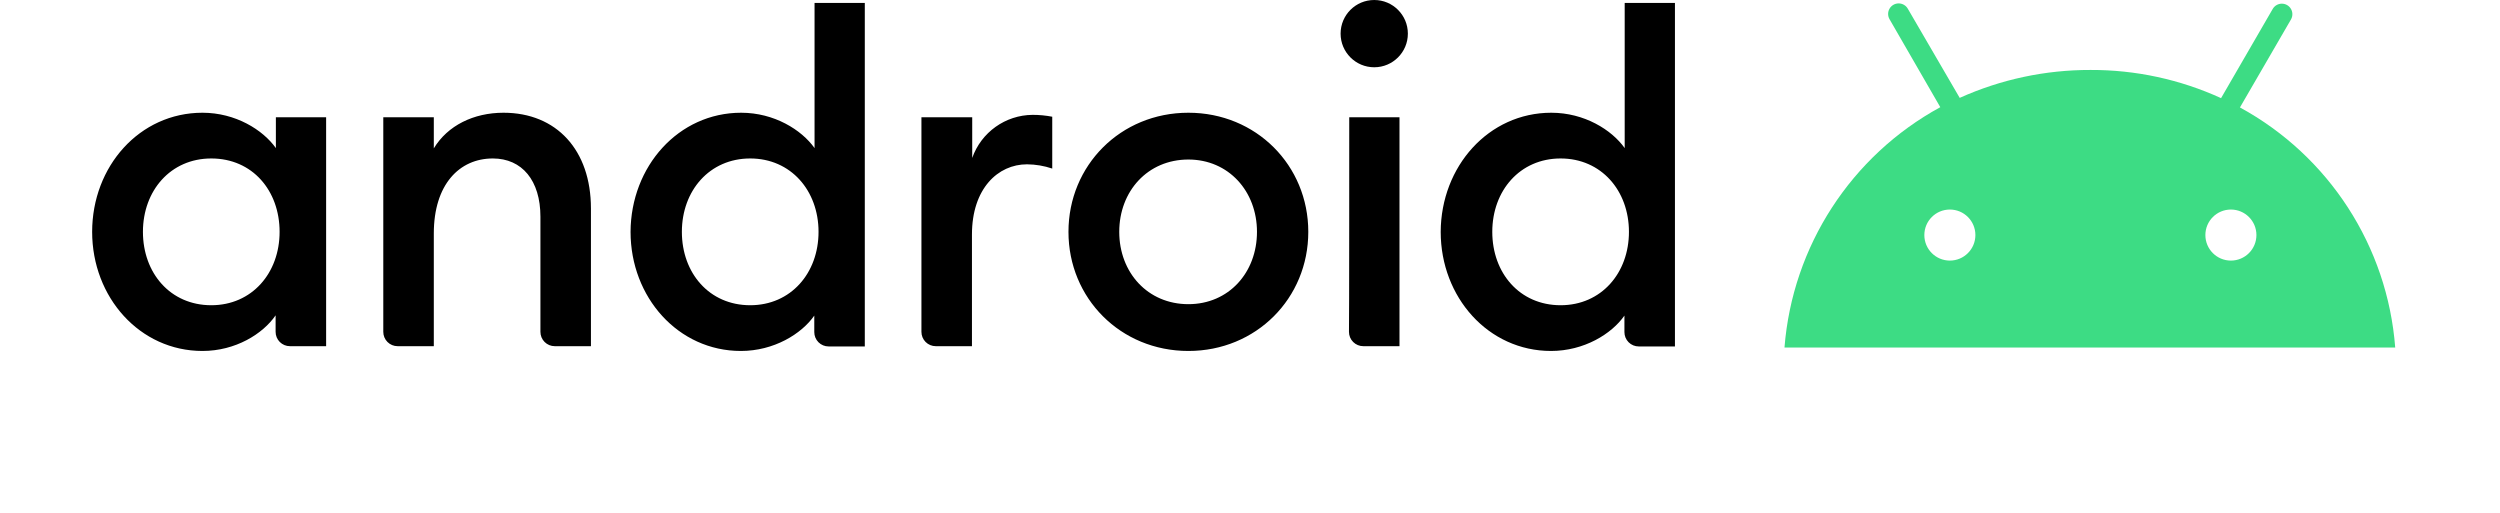
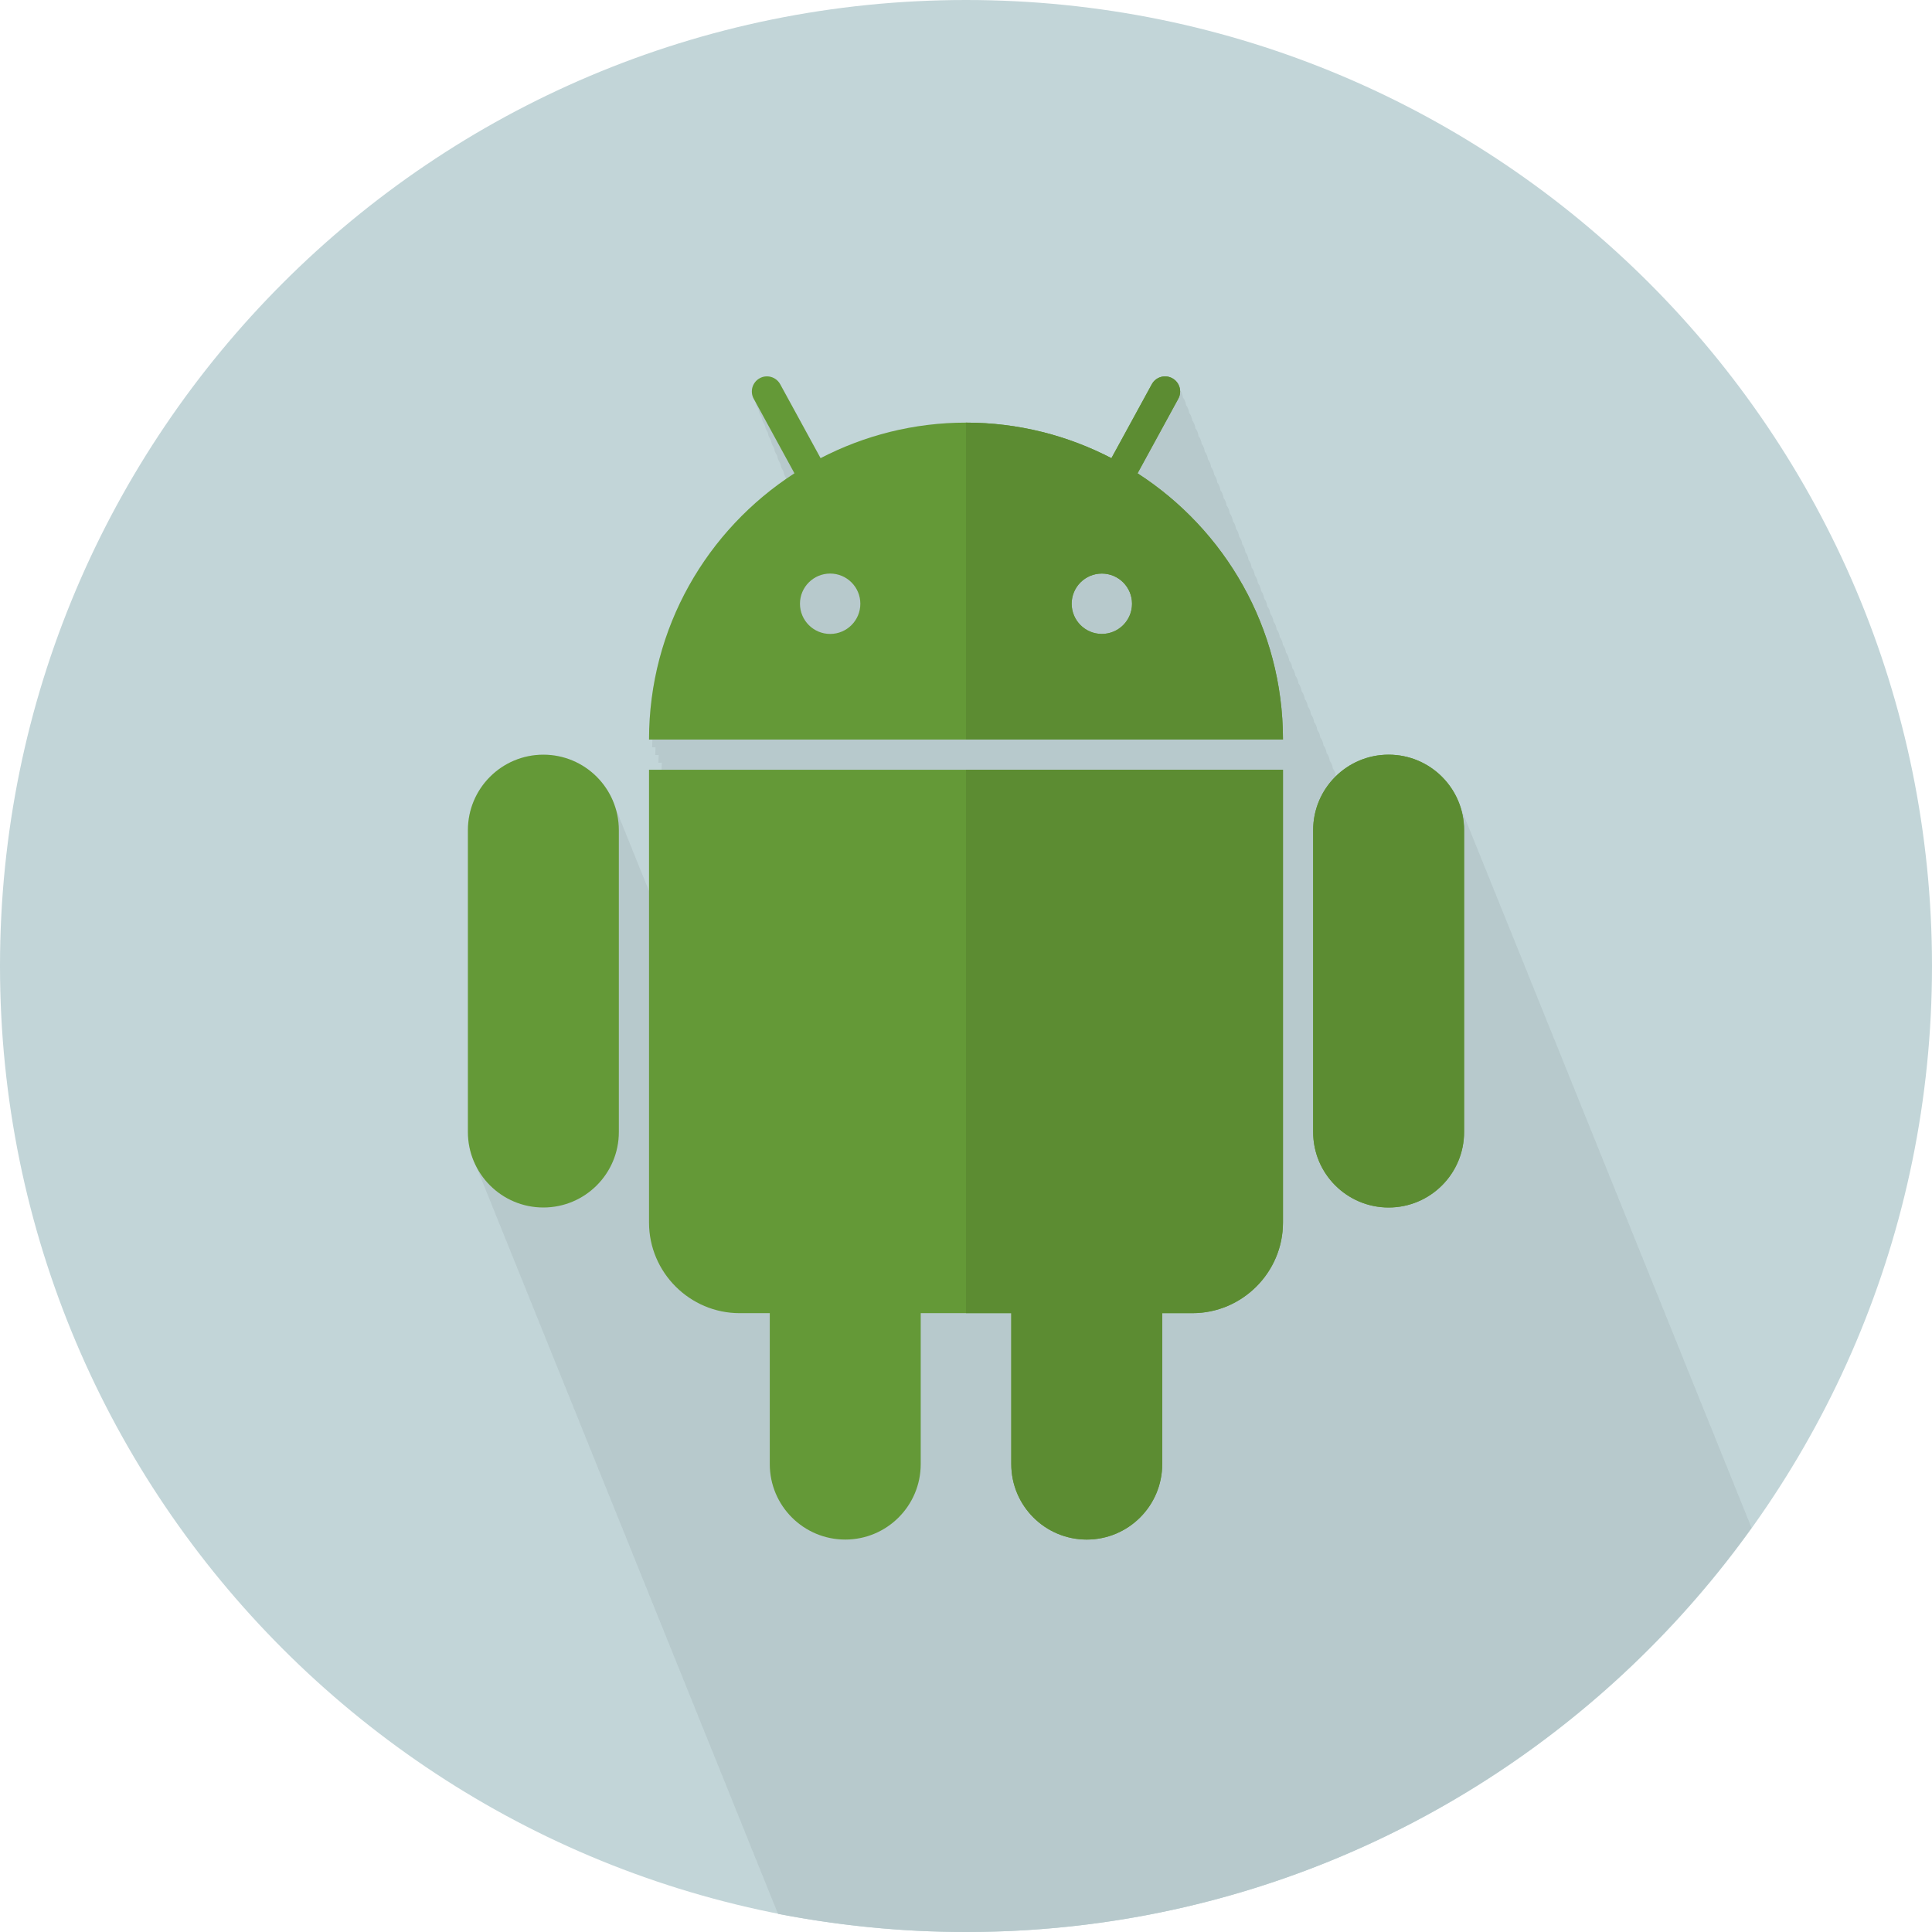
- <svg xmlns="http://www.w3.org/2000/svg" height="513" viewBox="46.9 24 870.952 192.943" width="2500">
-   <path d="m88.4 66.4c12.4 0 22.7 6.4 27.6 13.3v-11.6h18.9v86.1h-13.6a5.378 5.378 0 0 1 -5.4-5.4v-6.2c-4.8 7-15.1 13.4-27.5 13.4-23.6 0-41.5-20.2-41.5-44.8s17.8-44.8 41.5-44.8m3.3 17.2c-15.3 0-25.7 12.1-25.7 27.6s10.3 27.6 25.7 27.6c15.3 0 25.7-12.1 25.7-27.6s-10.2-27.6-25.7-27.6m64.7-15.5h19v11.7c5.2-8.6 15-13.4 26.2-13.4 20 0 32.9 14.1 32.9 36v51.8h-13.6a5.378 5.378 0 0 1 -5.4-5.4v-43.3c0-13.6-6.9-21.9-17.9-21.9-12.6 0-22.2 9.8-22.2 28.2v42.4h-13.6a5.378 5.378 0 0 1 -5.4-5.4zm134.6-1.7c12.4 0 22.7 6.4 27.6 13.3v-54.6h18.9v129.2h-13.6a5.378 5.378 0 0 1 -5.4-5.4v-6.2c-4.8 6.9-15.2 13.3-27.6 13.3-23.6 0-41.5-20.2-41.5-44.8.1-24.6 18-44.8 41.6-44.8m3.4 17.2c-15.3 0-25.7 12.1-25.7 27.6s10.3 27.6 25.7 27.6c15.3 0 25.7-12.1 25.7-27.6s-10.4-27.6-25.7-27.6m64.6-15.5h18.9v15.3a24.26 24.26 0 0 1 22.7-16.2 38.52 38.52 0 0 1 7.4.7v19.5a30.541 30.541 0 0 0 -9.5-1.6c-10.9 0-20.7 9.1-20.7 26.4v42h-13.6a5.378 5.378 0 0 1 -5.4-5.4v-80.7zm100.2 87.9c-25.5 0-45.1-19.8-45.1-44.8s19.6-44.8 45.1-44.8 45.1 19.8 45.1 44.8-19.6 44.8-45.1 44.8m0-17.6c15.2 0 25.8-11.9 25.8-27.2s-10.7-27.2-25.8-27.2c-15.3 0-26 11.9-26 27.2s10.7 27.2 26 27.2m69.9-89.1a12.65 12.65 0 1 1 0-25.3 12.65 12.65 0 0 1 0 25.3m-9.4 18.8h18.9v86.1h-13.6a5.378 5.378 0 0 1 -5.4-5.4c.1 0 .1-80.7.1-80.7zm76-1.7c12.4 0 22.7 6.4 27.6 13.3v-54.6h18.9v129.2h-13.6a5.378 5.378 0 0 1 -5.4-5.4v-6.2c-4.8 6.9-15.2 13.3-27.6 13.3-23.6 0-41.5-20.2-41.5-44.8.1-24.6 18-44.8 41.6-44.8m3.5 17.2c-15.3 0-25.7 12.1-25.7 27.6s10.3 27.6 25.7 27.6c15.3 0 25.7-12.1 25.7-27.6s-10.4-27.6-25.7-27.6" />
-   <path d="m851.3 122.011a9.6 9.6 0 1 1 9.6-9.6 9.602 9.602 0 0 1 -9.6 9.6m-105.7 0a9.6 9.6 0 1 1 9.6-9.6 9.602 9.602 0 0 1 -9.6 9.6m109.1-57.6 19.2-33.1a3.963 3.963 0 1 0 -6.9-3.9l-19.4 33.5a117.178 117.178 0 0 0 -49.1-10.6 119.152 119.152 0 0 0 -49.2 10.5l-19.5-33.5a3.963 3.963 0 1 0 -6.9 3.9l19.1 33.1a113.107 113.107 0 0 0 -58.6 90.4h229.7a112.654 112.654 0 0 0 -58.4-90.3" fill="#3ddc84" />
+ <svg xmlns="http://www.w3.org/2000/svg" height="800px" width="800px" version="1.1" id="Layer_1" viewBox="0 0 512 512" xml:space="preserve">
+   <circle style="fill:#C2D5D8;" cx="256" cy="256" r="256" />
+   <path style="fill:#B7C9CC;" d="M464.172,404.916c-0.124-0.304-0.232-0.616-0.372-0.916c-0.252-0.7-0.512-1.388-0.828-2.052  c-0.252-0.704-0.512-1.384-0.828-2.048c-0.252-0.708-0.512-1.392-0.828-2.052c-0.252-0.7-0.512-1.384-0.828-2.048  c-0.252-0.708-0.512-1.388-0.828-2.052c-0.248-0.696-0.512-1.384-0.828-2.048c-0.248-0.704-0.512-1.388-0.828-2.052  c-0.248-0.7-0.512-1.388-0.828-2.052c-0.248-0.696-0.512-1.384-0.828-2.048c-0.248-0.7-0.512-1.384-0.828-2.048  c-0.244-0.696-0.504-1.376-0.82-2.036c-0.248-0.708-0.512-1.396-0.832-2.068c-0.248-0.7-0.512-1.384-0.828-2.048  c-0.248-0.704-0.512-1.388-0.828-2.048c-0.248-0.704-0.512-1.384-0.828-2.048c-0.248-0.704-0.512-1.388-0.828-2.048  c-0.248-0.704-0.512-1.392-0.828-2.056c-0.248-0.7-0.512-1.384-0.828-2.048c-0.248-0.704-0.512-1.384-0.828-2.048  c-0.248-0.704-0.508-1.388-0.828-2.052c-0.248-0.704-0.508-1.388-0.828-2.052c-0.248-0.704-0.512-1.384-0.824-2.048  c-0.252-0.704-0.516-1.392-0.828-2.052c-0.252-0.7-0.512-1.384-0.828-2.048c-0.252-0.704-0.512-1.388-0.828-2.052  c-0.248-0.696-0.504-1.368-0.82-2.032c-0.252-0.708-0.512-1.4-0.832-2.068c-0.252-0.7-0.512-1.384-0.828-2.048  c-0.252-0.7-0.512-1.388-0.828-2.052c-0.252-0.704-0.512-1.388-0.828-2.052c-0.252-0.7-0.512-1.384-0.828-2.048  c-0.252-0.708-0.512-1.388-0.828-2.052c-0.252-0.696-0.512-1.384-0.828-2.048c-0.252-0.704-0.512-1.388-0.828-2.048  c-0.252-0.7-0.512-1.384-0.828-2.048c-0.252-0.704-0.512-1.392-0.828-2.056c-0.252-0.7-0.512-1.384-0.828-2.048  c-0.248-0.7-0.512-1.384-0.828-2.048c-0.248-0.704-0.512-1.392-0.828-2.056c-0.248-0.696-0.512-1.384-0.828-2.048  c-0.248-0.704-0.512-1.388-0.828-2.048c-0.244-0.696-0.504-1.376-0.82-2.032c-0.248-0.712-0.512-1.4-0.832-2.064  c-0.248-0.704-0.512-1.388-0.828-2.052c-0.248-0.7-0.512-1.384-0.828-2.048c-0.248-0.7-0.512-1.388-0.828-2.052  c-0.248-0.704-0.512-1.388-0.828-2.052c-0.248-0.7-0.508-1.384-0.828-2.048c-0.248-0.708-0.508-1.388-0.828-2.052  c-0.248-0.704-0.512-1.392-0.828-2.048c-0.248-0.704-0.512-1.388-0.824-2.052c-0.252-0.704-0.516-1.388-0.828-2.048  c-0.252-0.7-0.516-1.388-0.828-2.052c-0.252-0.704-0.516-1.388-0.828-2.048c-0.252-0.7-0.512-1.384-0.828-2.048  c-0.252-0.704-0.512-1.392-0.828-2.056c-0.248-0.696-0.504-1.368-0.82-2.024c-0.252-0.712-0.512-1.404-0.832-2.072  c-0.252-0.704-0.512-1.392-0.828-2.048c-0.252-0.704-0.512-1.384-0.828-2.048c-0.252-0.708-0.512-1.392-0.828-2.052  c-0.252-0.7-0.512-1.384-0.828-2.048c-0.252-0.708-0.512-1.388-0.828-2.052c-0.252-0.696-0.512-1.384-0.828-2.048  c-0.252-0.7-0.512-1.384-0.828-2.048c-0.252-0.7-0.512-1.392-0.828-2.056c-0.248-0.696-0.512-1.384-0.828-2.048  c-0.248-0.704-0.512-1.388-0.828-2.052c-0.248-0.7-0.512-1.384-0.828-2.048c-0.248-0.708-0.512-1.388-0.828-2.052  c-0.248-0.696-0.512-1.384-0.828-2.048c-0.244-0.696-0.504-1.376-0.82-2.032c-0.248-0.708-0.512-1.396-0.832-2.064  c-0.248-0.704-0.512-1.388-0.828-2.048c-0.248-0.7-0.512-1.384-0.828-2.048c-0.248-0.7-0.508-1.384-0.828-2.048  c-0.248-0.704-0.508-1.388-0.828-2.052c-0.248-0.7-0.512-1.384-0.828-2.048c-0.248-0.704-0.512-1.388-0.828-2.048  c-0.248-0.7-0.512-1.384-0.828-2.048c-0.248-0.704-0.512-1.388-0.828-2.048c-0.248-0.7-0.512-1.384-0.824-2.048  c-0.252-0.704-0.516-1.388-0.828-2.048c-0.252-0.7-0.512-1.384-0.828-2.048c-0.252-0.704-0.512-1.388-0.828-2.048  c-0.252-0.7-0.508-1.384-0.828-2.048c-0.248-0.696-0.504-1.376-0.82-2.036c-0.252-0.708-0.512-1.396-0.832-2.064  c-0.252-0.7-0.512-1.384-0.828-2.048c-0.252-0.704-0.512-1.388-0.828-2.048c-0.252-0.7-0.512-1.384-0.828-2.048  c-0.252-0.704-0.512-1.388-0.828-2.048c-0.252-0.7-0.512-1.384-0.828-2.048C384.084,205.632,376.736,200,368,200  c-5.436,0-10.352,2.184-13.956,5.704c-0.092-0.744-0.344-1.456-0.828-2.044c-0.092-0.748-0.34-1.46-0.828-2.048  c-0.092-0.748-0.34-1.464-0.828-2.052c-0.092-0.748-0.34-1.46-0.828-2.048c-0.092-0.748-0.34-1.46-0.828-2.048  c-0.092-0.748-0.34-1.46-0.828-2.048c-0.092-0.748-0.34-1.46-0.828-2.048c-0.092-0.748-0.34-1.46-0.824-2.048  c-0.096-0.748-0.344-1.46-0.828-2.048c-0.096-0.748-0.344-1.46-0.828-2.048c-0.096-0.748-0.34-1.46-0.828-2.048  c-0.096-0.748-0.34-1.46-0.828-2.048c-0.096-0.748-0.34-1.464-0.828-2.052c-0.096-0.748-0.34-1.456-0.824-2.044  c-0.092-0.748-0.34-1.464-0.828-2.052c-0.096-0.748-0.34-1.46-0.828-2.048c-0.096-0.748-0.34-1.46-0.828-2.048  c-0.096-0.748-0.34-1.46-0.828-2.048c-0.096-0.748-0.34-1.46-0.828-2.048c-0.096-0.752-0.34-1.46-0.828-2.048  c-0.096-0.748-0.34-1.46-0.828-2.048c-0.096-0.748-0.344-1.46-0.828-2.048c-0.092-0.748-0.34-1.464-0.828-2.052  c-0.096-0.748-0.34-1.46-0.828-2.048c-0.096-0.748-0.34-1.46-0.828-2.048c-0.096-0.748-0.34-1.46-0.828-2.048  c-0.092-0.748-0.34-1.46-0.828-2.048c-0.092-0.748-0.34-1.46-0.828-2.048c-0.092-0.748-0.34-1.456-0.824-2.044  c-0.088-0.748-0.34-1.464-0.828-2.052c-0.092-0.748-0.34-1.46-0.828-2.048c-0.092-0.748-0.34-1.46-0.828-2.048  c-0.092-0.748-0.34-1.46-0.828-2.048c-0.092-0.748-0.34-1.464-0.828-2.052c-0.092-0.748-0.34-1.46-0.828-2.048  c-0.092-0.748-0.34-1.46-0.828-2.048c-0.092-0.748-0.34-1.46-0.828-2.048c-0.092-0.748-0.34-1.46-0.828-2.048  c-0.092-0.748-0.34-1.46-0.824-2.048c-0.096-0.748-0.34-1.46-0.828-2.048c-0.096-0.748-0.34-1.46-0.828-2.048  c-0.096-0.748-0.34-1.46-0.828-2.048c-0.096-0.748-0.34-1.46-0.828-2.048c-0.092-0.748-0.34-1.46-0.824-2.048  c-0.092-0.748-0.34-1.464-0.828-2.052c-0.096-0.748-0.34-1.46-0.828-2.048c-0.096-0.748-0.34-1.46-0.828-2.048  c-0.096-0.748-0.34-1.46-0.828-2.048c-0.096-0.748-0.34-1.46-0.828-2.048c-0.096-0.748-0.34-1.46-0.828-2.048  c-0.156-1.228-0.812-2.38-1.98-3.016c-1.936-1.06-4.372-0.348-5.428,1.592l-10.7,19.584C282.988,115.432,269.908,112,256,112  s-26.988,3.432-38.54,9.416l-10.7-19.584c-1.064-1.936-3.492-2.66-5.428-1.592c-1.936,1.06-2.652,3.488-1.592,5.428l0.444,0.82  c0.08,0.416,0.168,0.836,0.384,1.232l0.444,0.82c0.08,0.416,0.168,0.836,0.384,1.232l0.444,0.82  c0.076,0.416,0.168,0.836,0.384,1.232l0.444,0.82c0.076,0.416,0.168,0.836,0.384,1.232l0.444,0.82  c0.076,0.416,0.168,0.836,0.384,1.232l0.444,0.82c0.076,0.416,0.168,0.836,0.384,1.232l0.436,0.8  c0.076,0.424,0.168,0.848,0.388,1.248l0.444,0.816c0.076,0.416,0.168,0.84,0.384,1.236l0.444,0.82  c0.076,0.416,0.168,0.836,0.384,1.232l0.444,0.82c0.076,0.416,0.168,0.836,0.384,1.232l0.408,0.736  C186.452,142.044,172,167.3,172,196h0.896c-0.016,0.684-0.068,1.36-0.068,2.048h0.896c-0.016,0.684-0.068,1.36-0.068,2.048h0.896  c-0.016,0.684-0.068,1.36-0.068,2.048h0.896c-0.016,0.62-0.06,1.232-0.06,1.852H172v32.136c-0.028-0.056-0.06-0.104-0.084-0.16  c-0.248-0.704-0.512-1.388-0.824-2.048c-0.252-0.7-0.516-1.384-0.828-2.048c-0.252-0.704-0.512-1.388-0.828-2.048  c-0.252-0.7-0.508-1.384-0.828-2.048c-0.248-0.696-0.504-1.376-0.82-2.036c-0.252-0.708-0.512-1.396-0.832-2.064  c-0.252-0.7-0.512-1.384-0.828-2.048c-0.252-0.704-0.512-1.388-0.828-2.048c-0.252-0.7-0.512-1.384-0.828-2.048  c-0.252-0.704-0.512-1.388-0.828-2.048c-0.252-0.7-0.512-1.384-0.828-2.048C160.084,205.632,152.736,200,144,200  c-11.048,0-20,8.956-20,20v80c0,3.092,0.76,5.996,2.02,8.608c0.252,0.704,0.512,1.388,0.828,2.052  c0.252,0.704,0.512,1.388,0.828,2.048c0.252,0.7,0.512,1.388,0.828,2.052c0.252,0.704,0.512,1.388,0.828,2.048  c0.248,0.7,0.512,1.384,0.828,2.048c0.244,0.696,0.504,1.376,0.82,2.032c0.248,0.704,0.512,1.4,0.832,2.064  c0.248,0.708,0.508,1.392,0.828,2.056c0.248,0.704,0.512,1.392,0.828,2.048c0.248,0.704,0.512,1.384,0.828,2.048  c0.248,0.708,0.512,1.392,0.828,2.052c0.248,0.7,0.512,1.384,0.828,2.048c0.248,0.708,0.512,1.388,0.828,2.052  c0.248,0.696,0.512,1.384,0.828,2.048c0.248,0.704,0.512,1.388,0.828,2.048c0.248,0.7,0.512,1.384,0.828,2.048  c0.248,0.704,0.508,1.384,0.828,2.048c0.248,0.708,0.508,1.392,0.828,2.056c0.248,0.7,0.512,1.384,0.828,2.048  c0.248,0.704,0.512,1.392,0.824,2.048c0.248,0.696,0.504,1.38,0.82,2.032c0.252,0.712,0.512,1.4,0.832,2.068  c0.252,0.7,0.512,1.388,0.828,2.052c0.252,0.704,0.512,1.384,0.828,2.048c0.252,0.7,0.512,1.384,0.828,2.048  c0.252,0.7,0.512,1.384,0.828,2.048c0.252,0.704,0.512,1.392,0.828,2.056c0.252,0.696,0.512,1.384,0.828,2.048  c0.252,0.704,0.512,1.388,0.828,2.052c0.252,0.7,0.512,1.388,0.828,2.052c0.252,0.704,0.512,1.388,0.828,2.048  c0.252,0.7,0.512,1.384,0.828,2.048c0.252,0.704,0.512,1.392,0.828,2.048c0.252,0.704,0.512,1.384,0.828,2.048  c0.252,0.708,0.512,1.392,0.828,2.052c0.244,0.696,0.504,1.372,0.82,2.032c0.248,0.708,0.512,1.404,0.832,2.068  c0.248,0.704,0.508,1.388,0.828,2.052c0.248,0.704,0.512,1.388,0.828,2.052c0.248,0.704,0.512,1.392,0.828,2.048  c0.248,0.704,0.512,1.384,0.828,2.048c0.248,0.708,0.512,1.392,0.828,2.052c0.248,0.7,0.512,1.384,0.828,2.048  c0.248,0.708,0.512,1.388,0.828,2.052c0.248,0.696,0.508,1.384,0.828,2.048c0.248,0.7,0.508,1.384,0.828,2.052  c0.248,0.7,0.512,1.388,0.828,2.052c0.248,0.696,0.508,1.384,0.828,2.048c0.248,0.704,0.512,1.388,0.824,2.052  c0.252,0.7,0.516,1.384,0.828,2.048c0.248,0.7,0.508,1.38,0.82,2.036c0.252,0.704,0.512,1.396,0.832,2.064  c0.252,0.704,0.512,1.388,0.828,2.048c0.252,0.704,0.512,1.384,0.828,2.048c0.252,0.704,0.512,1.384,0.828,2.048  c0.252,0.708,0.512,1.392,0.828,2.056c0.252,0.7,0.512,1.384,0.828,2.048c0.252,0.704,0.512,1.384,0.828,2.048  c0.252,0.708,0.512,1.392,0.828,2.056c0.252,0.704,0.512,1.388,0.828,2.048c0.252,0.704,0.512,1.384,0.828,2.048  c0.252,0.704,0.512,1.392,0.828,2.052c0.252,0.7,0.512,1.384,0.828,2.048c0.252,0.7,0.512,1.388,0.828,2.052  c0.248,0.704,0.512,1.384,0.828,2.048c0.248,0.704,0.512,1.388,0.828,2.052c0.244,0.696,0.504,1.372,0.82,2.032  c0.248,0.708,0.512,1.396,0.832,2.068c0.248,0.708,0.512,1.392,0.828,2.052c0.248,0.7,0.512,1.384,0.828,2.048  c0.248,0.708,0.512,1.388,0.828,2.052c0.248,0.696,0.512,1.384,0.828,2.048c0.248,0.7,0.508,1.384,0.828,2.048  c0.248,0.704,0.508,1.392,0.828,2.056c0.248,0.696,0.512,1.384,0.828,2.048c0.248,0.7,0.512,1.384,0.828,2.048  c0.248,0.7,0.508,1.384,0.828,2.048c0.248,0.704,0.512,1.392,0.828,2.056c0.248,0.696,0.512,1.384,0.828,2.048  c0.248,0.704,0.512,1.388,0.824,2.048c0.252,0.7,0.516,1.384,0.828,2.048c0.248,0.696,0.504,1.376,0.82,2.032  c0.252,0.712,0.512,1.4,0.832,2.068c0.252,0.7,0.512,1.384,0.828,2.052c0.252,0.704,0.512,1.384,0.828,2.048  c0.252,0.704,0.512,1.388,0.828,2.052c0.252,0.7,0.512,1.384,0.828,2.048c0.252,0.708,0.512,1.388,0.828,2.052  c0.252,0.704,0.512,1.392,0.828,2.048c0.252,0.704,0.512,1.388,0.828,2.052c0.252,0.704,0.512,1.388,0.828,2.048  c0.252,0.7,0.512,1.388,0.828,2.052c0.252,0.7,0.512,1.384,0.828,2.052c0.252,0.7,0.512,1.384,0.828,2.048  c0.252,0.7,0.512,1.388,0.828,2.052c0.248,0.696,0.512,1.384,0.828,2.048c0.216,0.616,0.456,1.216,0.732,1.804  C222.332,510.3,238.964,512,256,512C341.82,512,417.724,469.728,464.172,404.916z" />
+   <g>
+     <path style="fill:#649937;" d="M172,324c0,13.2,10.8,24,24,24h8v40c0,11.044,8.952,20,20,20s20-8.956,20-20v-40h24v40   c0,11.044,8.952,20,20,20s20-8.956,20-20v-40h8c13.2,0,24-10.8,24-24V204H172V324z" />
+     <path style="fill:#649937;" d="M368,200c-11.048,0-20,8.956-20,20v80c0,11.044,8.952,20,20,20s20-8.956,20-20v-80   C388,208.956,379.048,200,368,200z" />
+     <path style="fill:#649937;" d="M144,200c-11.048,0-20,8.956-20,20v80c0,11.044,8.952,20,20,20s20-8.956,20-20v-80   C164,208.956,155.048,200,144,200z" />
+     <path style="fill:#649937;" d="M301.464,125.432l10.796-19.764c1.06-1.94,0.344-4.368-1.592-5.428s-4.372-0.348-5.428,1.592   l-10.7,19.584C282.988,115.432,269.908,112,256,112s-26.988,3.432-38.54,9.416l-10.7-19.584c-1.064-1.936-3.492-2.66-5.428-1.592   c-1.936,1.06-2.652,3.488-1.592,5.428l10.796,19.764C187.372,140.388,172,166.376,172,196h168   C340,166.376,324.628,140.388,301.464,125.432z M220,168c-4.416,0-8-3.584-8-8s3.584-8,8-8s8,3.584,8,8S224.416,168,220,168z    M292,168c-4.416,0-8-3.584-8-8s3.584-8,8-8s8,3.584,8,8S296.416,168,292,168z" />
+   </g>
+   <g>
+     <path style="fill:#5C8C32;" d="M256,348h12v40c0,11.044,8.952,20,20,20s20-8.956,20-20v-40h8c13.2,0,24-10.8,24-24V204h-84V348z" />
+     <path style="fill:#5C8C32;" d="M301.464,125.432l10.796-19.764c1.06-1.94,0.344-4.368-1.592-5.428s-4.372-0.348-5.428,1.592   l-10.7,19.584C282.988,115.432,269.908,112,256,112v84h84C340,166.376,324.628,140.388,301.464,125.432z M292,168   c-4.416,0-8-3.584-8-8s3.584-8,8-8s8,3.584,8,8S296.416,168,292,168z" />
+     <path style="fill:#5C8C32;" d="M368,200c-11.048,0-20,8.956-20,20v80c0,11.044,8.952,20,20,20s20-8.956,20-20v-80   C388,208.956,379.048,200,368,200z" />
+   </g>
</svg>
